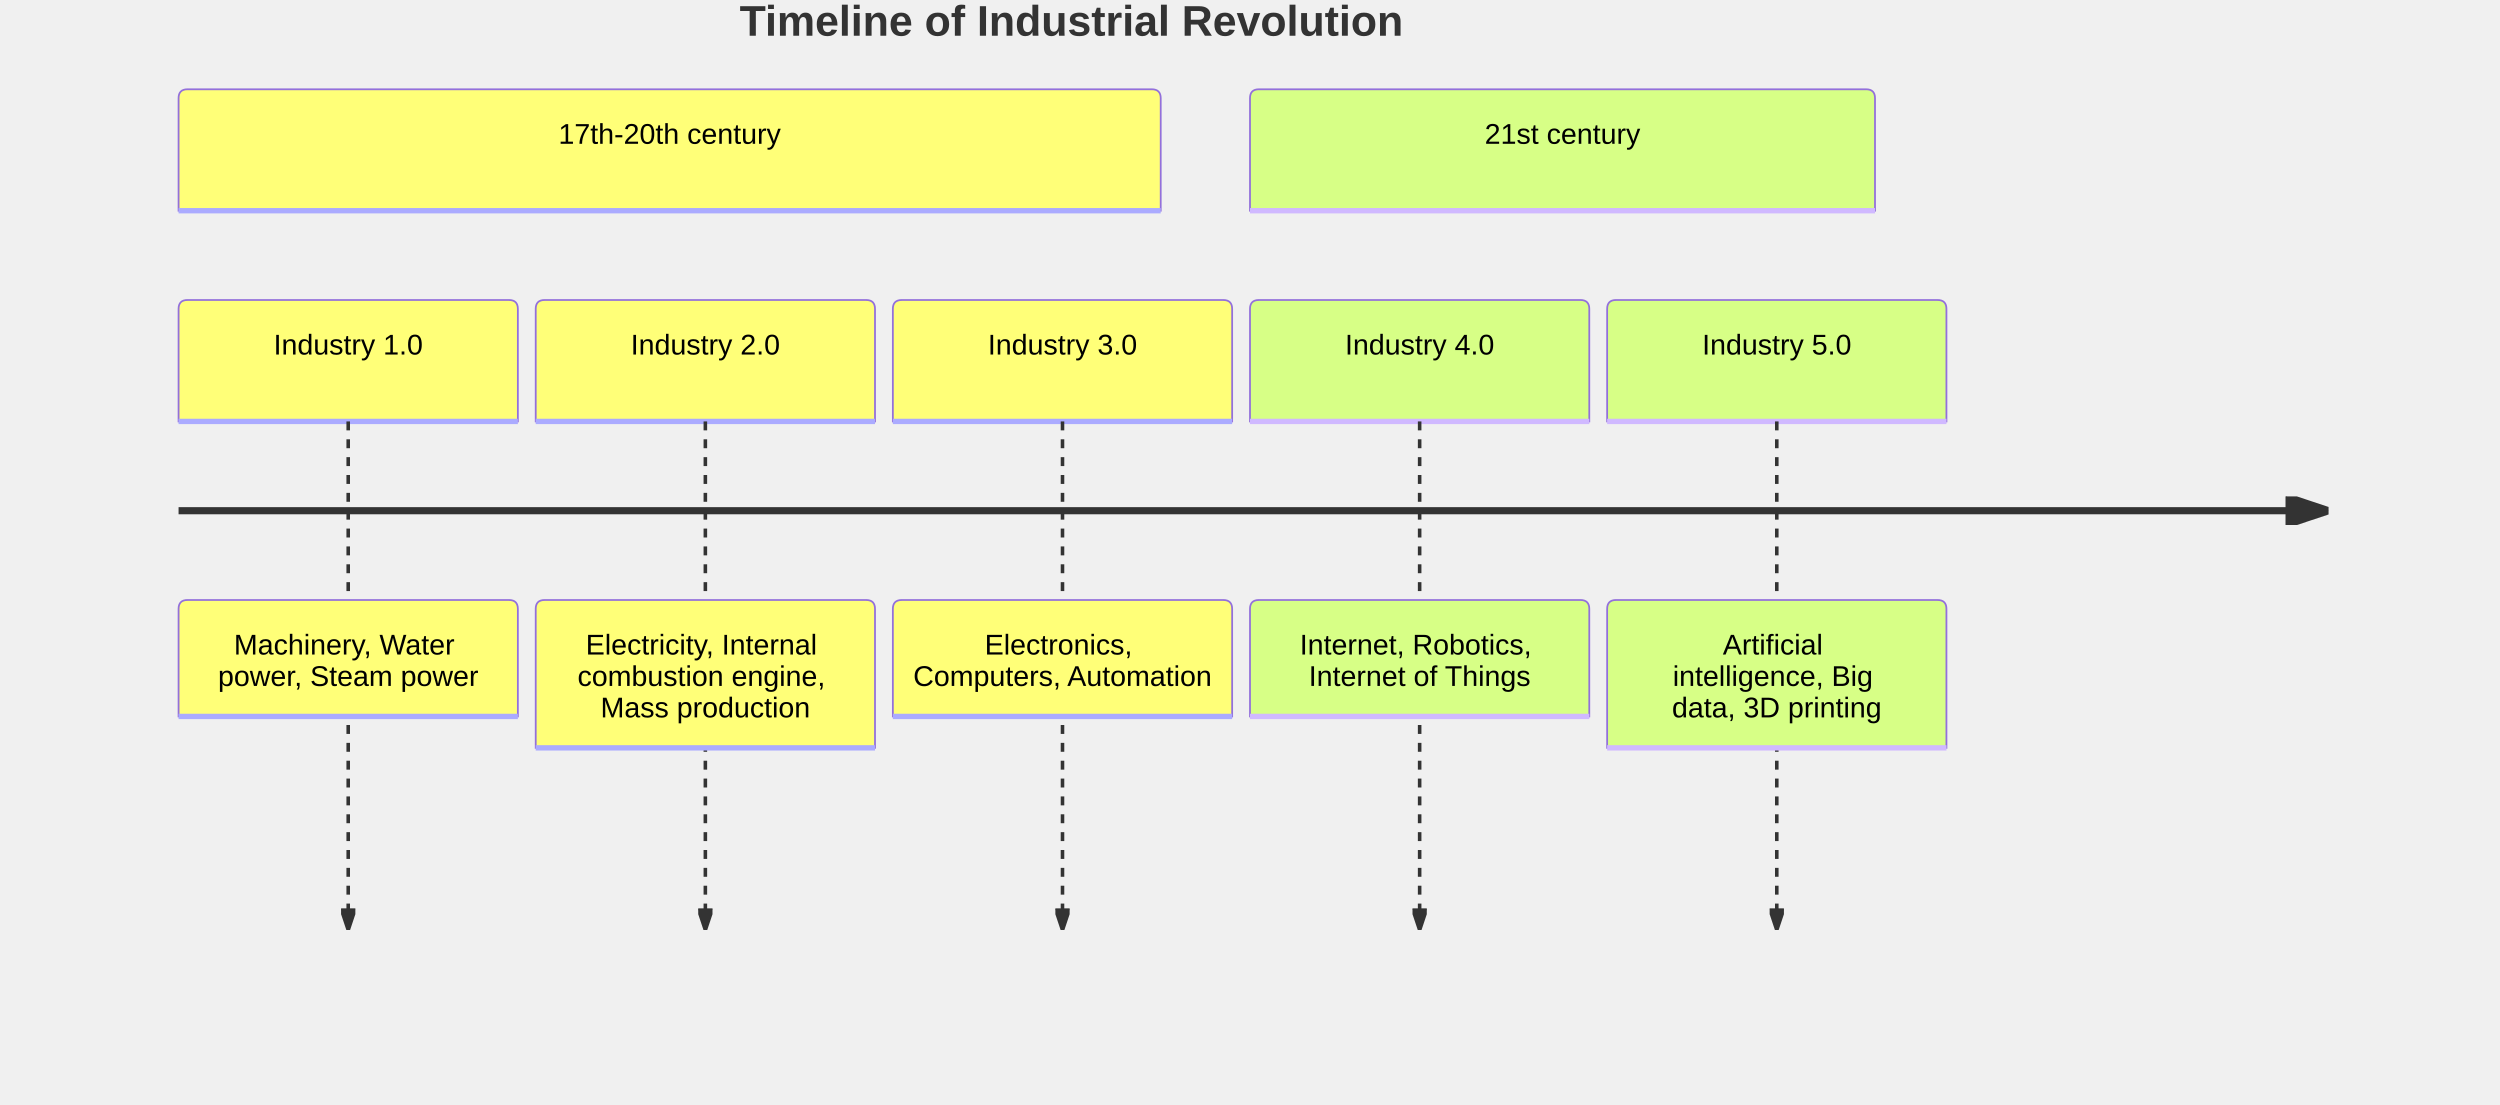
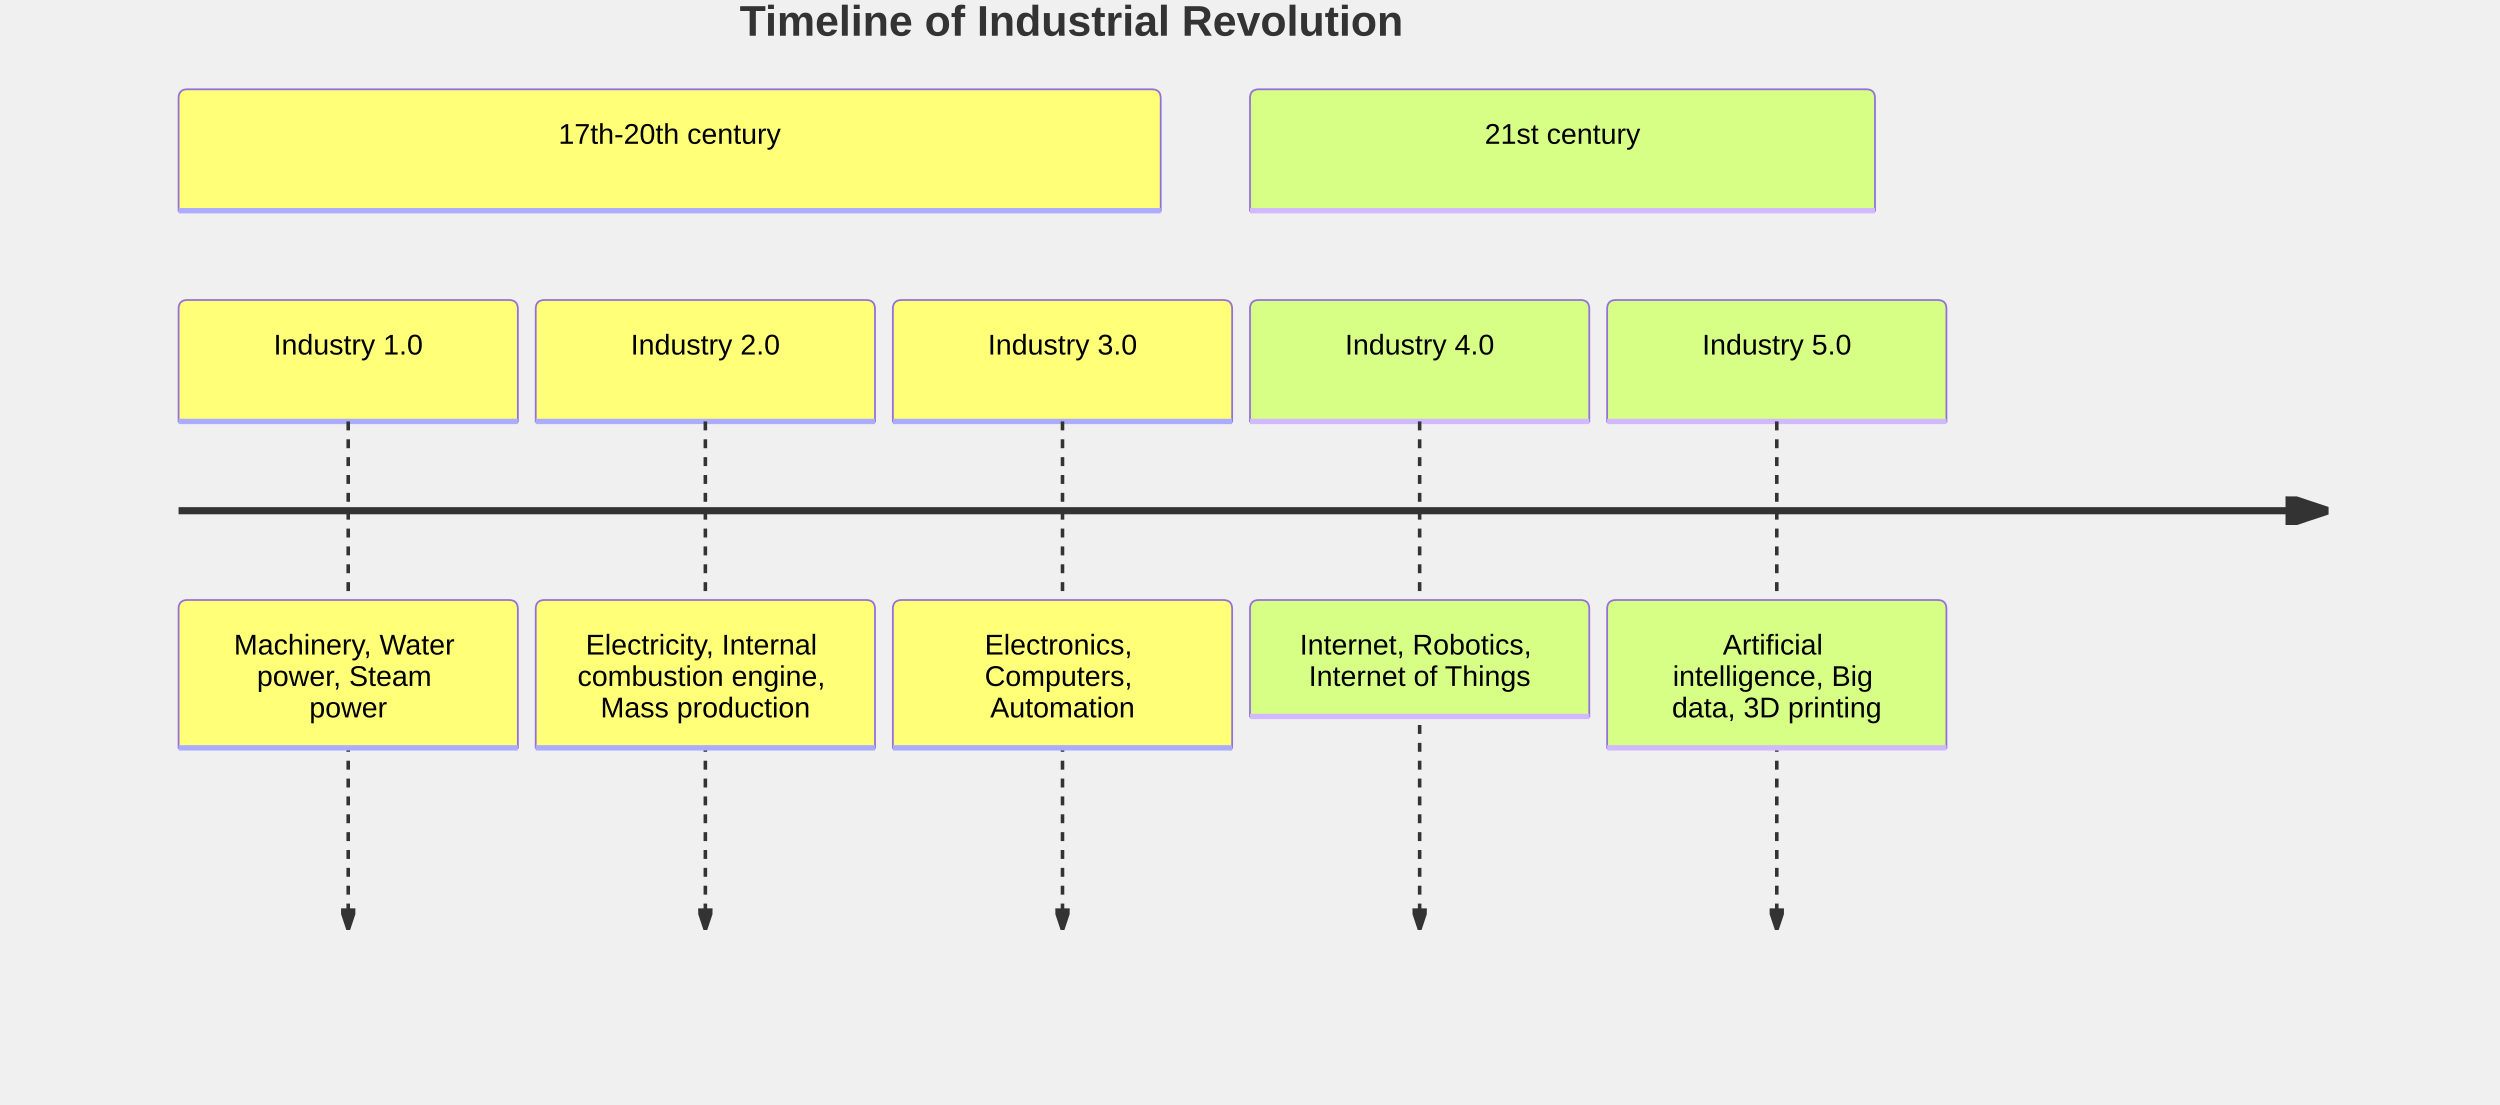
<svg xmlns="http://www.w3.org/2000/svg" width="1400" height="618.8" viewBox="0 0 1400 618.8" class="mermaid">
  <style>

.mermaid {
  font-family: trebuchet ms, verdana, arial, sans-serif;
  font-size: 16px;
}

.node rect,
.node polygon,
.node circle,
.node ellipse,
.node path {
  fill: #ECECFF;
  stroke: #9370DB;
  stroke-width: 1px;
}

.node line {
  stroke: #9370DB;
  stroke-width: 1px;
}

.node .label {
  fill: #333333;
}

.node text {
  fill: #333333;
  font-family: trebuchet ms, verdana, arial, sans-serif;
  font-size: 16px;
}

.edge-path {
  fill: none;
  stroke: #333333;
  stroke-width: 1px;
}

.edge-label {
  fill: #333333;
  font-family: trebuchet ms, verdana, arial, sans-serif;
}

.edge-label-bg {
  fill: rgba(232, 232, 232, 0.8);
}

.subgraph {
  fill: #ffffde;
  stroke: #aaaa33;
  stroke-width: 1px;
}

.subgraph-title {
  fill: #333333;
  font-weight: bold;
}

.cluster rect {
  fill: #ffffde;
  stroke: #aaaa33;
  stroke-width: 1px;
  rx: 5px;
  ry: 5px;
}

.cluster-label {
  fill: #333333;
  font-family: trebuchet ms, verdana, arial, sans-serif;
  font-size: 16px;
  font-weight: bold;
}

marker path {
  fill: #333333;
  stroke: #333333;
}


.titleText {
  text-anchor: middle;
  font-size: 24px;
  fill: #333333;
  font-family: trebuchet ms, verdana, arial, sans-serif;
}

.timeline-node {
  font-family: trebuchet ms, verdana, arial, sans-serif;
}

.timeline-node text {
  fill: #333333;
  font-size: 16px;
}

.lineWrapper line {
  stroke: #333333;
}

.section--1 {
  fill: hsl(240, 100%, 76.27%);
}

.section--1 text {
  fill: #ffffff;
}

.node-section--1 {
  fill: hsl(240, 100%, 76.27%);
  stroke: #9370DB;
  stroke-width: 1px;
}

.node-line--1 {
  stroke: hsl(60, 100%, 86.27%);
  stroke-width: 3px;
}

.section-0 {
  fill: hsl(60, 100%, 73.53%);
}

.section-0 text {
  fill: black;
}

.node-section-0 {
  fill: hsl(60, 100%, 73.53%);
  stroke: #9370DB;
  stroke-width: 1px;
}

.node-line-0 {
  stroke: hsl(240, 100%, 83.53%);
  stroke-width: 3px;
}

.section-1 {
  fill: hsl(80, 100%, 76.27%);
}

.section-1 text {
  fill: black;
}

.node-section-1 {
  fill: hsl(80, 100%, 76.27%);
  stroke: #9370DB;
  stroke-width: 1px;
}

.node-line-1 {
  stroke: hsl(260, 100%, 86.27%);
  stroke-width: 3px;
}

.section-2 {
  fill: hsl(270, 100%, 76.27%);
}

.section-2 text {
  fill: black;
}

.node-section-2 {
  fill: hsl(270, 100%, 76.27%);
  stroke: #9370DB;
  stroke-width: 1px;
}

.node-line-2 {
  stroke: hsl(90, 100%, 86.27%);
  stroke-width: 3px;
}

.section-3 {
  fill: hsl(300, 100%, 76.27%);
}

.section-3 text {
  fill: black;
}

.node-section-3 {
  fill: hsl(300, 100%, 76.27%);
  stroke: #9370DB;
  stroke-width: 1px;
}

.node-line-3 {
  stroke: hsl(120, 100%, 86.27%);
  stroke-width: 3px;
}

.section-4 {
  fill: hsl(330, 100%, 76.27%);
}

.section-4 text {
  fill: black;
}

.node-section-4 {
  fill: hsl(330, 100%, 76.27%);
  stroke: #9370DB;
  stroke-width: 1px;
}

.node-line-4 {
  stroke: hsl(150, 100%, 86.27%);
  stroke-width: 3px;
}

.section-5 {
  fill: hsl(0, 100%, 76.27%);
}

.section-5 text {
  fill: black;
}

.node-section-5 {
  fill: hsl(0, 100%, 76.27%);
  stroke: #9370DB;
  stroke-width: 1px;
}

.node-line-5 {
  stroke: hsl(180, 100%, 86.27%);
  stroke-width: 3px;
}

.section-6 {
  fill: hsl(30, 100%, 76.27%);
}

.section-6 text {
  fill: black;
}

.node-section-6 {
  fill: hsl(30, 100%, 76.27%);
  stroke: #9370DB;
  stroke-width: 1px;
}

.node-line-6 {
  stroke: hsl(210, 100%, 86.27%);
  stroke-width: 3px;
}

.section-7 {
  fill: hsl(90, 100%, 76.27%);
}

.section-7 text {
  fill: black;
}

.node-section-7 {
  fill: hsl(90, 100%, 76.27%);
  stroke: #9370DB;
  stroke-width: 1px;
}

.node-line-7 {
  stroke: hsl(270, 100%, 86.27%);
  stroke-width: 3px;
}

.section-8 {
  fill: hsl(150, 100%, 76.27%);
}

.section-8 text {
  fill: black;
}

.node-section-8 {
  fill: hsl(150, 100%, 76.27%);
  stroke: #9370DB;
  stroke-width: 1px;
}

.node-line-8 {
  stroke: hsl(330, 100%, 86.27%);
  stroke-width: 3px;
}

.section-9 {
  fill: hsl(180, 100%, 76.27%);
}

.section-9 text {
  fill: black;
}

.node-section-9 {
  fill: hsl(180, 100%, 76.27%);
  stroke: #9370DB;
  stroke-width: 1px;
}

.node-line-9 {
  stroke: hsl(0, 100%, 86.27%);
  stroke-width: 3px;
}

.section-10 {
  fill: hsl(210, 100%, 76.27%);
}

.section-10 text {
  fill: black;
}

.node-section-10 {
  fill: hsl(210, 100%, 76.27%);
  stroke: #9370DB;
  stroke-width: 1px;
}

.node-line-10 {
  stroke: hsl(30, 100%, 86.27%);
  stroke-width: 3px;
}

.section-11 {
  fill: hsl(240, 100%, 76.27%);
}

.section-11 text {
  fill: black;
}

.node-section-11 {
  fill: hsl(240, 100%, 76.27%);
  stroke: #9370DB;
  stroke-width: 1px;
}

.node-line-11 {
  stroke: hsl(60, 100%, 86.27%);
  stroke-width: 3px;
}

  </style>
  <g class="root">
    <g class="clusters">

    </g>
    <g class="edgePaths">

    </g>
    <g class="edgeLabels">

    </g>
    <g class="nodes">

    </g>
    <defs>
      <marker id="arrowhead" refX="5" refY="2" markerWidth="6" markerHeight="4" orient="auto">
        <path d="M 0,0 V 4 L6,2 Z" />
      </marker>
    </defs>
-     <text x="600" y="20" class="titleText" font-size="4ex" text-anchor="middle" font-weight="bold">Timeline of Industrial Revolution</text>
+     <text x="600" y="20" class="titleText" font-weight="bold" font-size="4ex" text-anchor="middle">Timeline of Industrial Revolution</text>
    <g class="timeline-node section-0" transform="translate(100, 50)">
      <path d="M0 63 v-58 q0,-5 5,-5 h540 q5,0 5,5 v63 H0 Z" class="node-bkg node-section-0" />
      <line x1="0" y1="68" x2="550" y2="68" class="node-line-0" />
-       <text x="275" y="10" dominant-baseline="middle" text-anchor="middle" alignment-baseline="middle" dy="1em">17th-20th century</text>
+       <text x="275" y="10" dy="1em" dominant-baseline="middle" alignment-baseline="middle" text-anchor="middle">17th-20th century</text>
    </g>
    <g class="taskWrapper timeline-node section-0" transform="translate(100, 168)">
      <path d="M0 63 v-58 q0,-5 5,-5 h180 q5,0 5,5 v63 H0 Z" class="node-bkg node-section-0" />
      <line x1="0" y1="68" x2="190" y2="68" class="node-line-0" />
-       <text x="95" y="10" text-anchor="middle" dy="1em" dominant-baseline="middle" alignment-baseline="middle">Industry 1.0</text>
-     </g>
-     <g class="lineWrapper">
-       <line x1="195" y1="236" x2="195" y2="518.8" marker-end="url(#arrowhead)" stroke="black" stroke-dasharray="5,5" stroke-width="2" />
+       <text x="95" y="10" text-anchor="middle" dominant-baseline="middle" dy="1em" alignment-baseline="middle">Industry 1.0</text>
+     </g>
+     <g class="lineWrapper">
+       <line x1="195" y1="236" x2="195" y2="518.8" stroke-dasharray="5,5" stroke="black" stroke-width="2" marker-end="url(#arrowhead)" />
    </g>
    <g class="eventWrapper timeline-node section-0" transform="translate(100, 336)">
-       <path d="M0 60.2 v-55.2 q0,-5 5,-5 h180 q5,0 5,5 v60.2 H0 Z" class="node-bkg node-section-0" />
-       <line x1="0" y1="65.2" x2="190" y2="65.2" class="node-line-0" />
+       <path d="M0 77.8 v-72.8 q0,-5 5,-5 h180 q5,0 5,5 v77.8 H0 Z" class="node-bkg node-section-0" />
+       <line x1="0" y1="82.8" x2="190" y2="82.8" class="node-line-0" />
      <g>
        <text x="95" y="10" text-anchor="middle" dominant-baseline="middle" alignment-baseline="middle">
          <tspan x="95" dy="1em">Machinery, Water</tspan>
-           <tspan x="95" dy="1.1em">power, Steam power</tspan>
+           <tspan x="95" dy="1.1em">power, Steam</tspan>
+           <tspan x="95" dy="1.1em">power</tspan>
        </text>
      </g>
    </g>
    <g class="taskWrapper timeline-node section-0" transform="translate(300, 168)">
      <path d="M0 63 v-58 q0,-5 5,-5 h180 q5,0 5,5 v63 H0 Z" class="node-bkg node-section-0" />
      <line x1="0" y1="68" x2="190" y2="68" class="node-line-0" />
-       <text x="95" y="10" alignment-baseline="middle" dominant-baseline="middle" text-anchor="middle" dy="1em">Industry 2.0</text>
-     </g>
-     <g class="lineWrapper">
-       <line x1="395" y1="236" x2="395" y2="518.8" stroke="black" marker-end="url(#arrowhead)" stroke-dasharray="5,5" stroke-width="2" />
+       <text x="95" y="10" text-anchor="middle" dy="1em" alignment-baseline="middle" dominant-baseline="middle">Industry 2.0</text>
+     </g>
+     <g class="lineWrapper">
+       <line x1="395" y1="236" x2="395" y2="518.8" stroke-dasharray="5,5" stroke="black" stroke-width="2" marker-end="url(#arrowhead)" />
    </g>
    <g class="eventWrapper timeline-node section-0" transform="translate(300, 336)">
      <path d="M0 77.8 v-72.8 q0,-5 5,-5 h180 q5,0 5,5 v77.8 H0 Z" class="node-bkg node-section-0" />
      <line x1="0" y1="82.8" x2="190" y2="82.8" class="node-line-0" />
      <g>
        <text x="95" y="10" text-anchor="middle" dominant-baseline="middle" alignment-baseline="middle">
          <tspan x="95" dy="1em">Electricity, Internal</tspan>
          <tspan x="95" dy="1.1em">combustion engine,</tspan>
          <tspan x="95" dy="1.1em">Mass production</tspan>
        </text>
      </g>
    </g>
    <g class="taskWrapper timeline-node section-0" transform="translate(500, 168)">
      <path d="M0 63 v-58 q0,-5 5,-5 h180 q5,0 5,5 v63 H0 Z" class="node-bkg node-section-0" />
      <line x1="0" y1="68" x2="190" y2="68" class="node-line-0" />
-       <text x="95" y="10" alignment-baseline="middle" text-anchor="middle" dominant-baseline="middle" dy="1em">Industry 3.0</text>
-     </g>
-     <g class="lineWrapper">
-       <line x1="595" y1="236" x2="595" y2="518.8" marker-end="url(#arrowhead)" stroke-dasharray="5,5" stroke-width="2" stroke="black" />
+       <text x="95" y="10" dominant-baseline="middle" alignment-baseline="middle" text-anchor="middle" dy="1em">Industry 3.0</text>
+     </g>
+     <g class="lineWrapper">
+       <line x1="595" y1="236" x2="595" y2="518.8" stroke-dasharray="5,5" marker-end="url(#arrowhead)" stroke="black" stroke-width="2" />
    </g>
    <g class="eventWrapper timeline-node section-0" transform="translate(500, 336)">
-       <path d="M0 60.2 v-55.2 q0,-5 5,-5 h180 q5,0 5,5 v60.2 H0 Z" class="node-bkg node-section-0" />
-       <line x1="0" y1="65.2" x2="190" y2="65.2" class="node-line-0" />
+       <path d="M0 77.8 v-72.8 q0,-5 5,-5 h180 q5,0 5,5 v77.8 H0 Z" class="node-bkg node-section-0" />
+       <line x1="0" y1="82.8" x2="190" y2="82.8" class="node-line-0" />
      <g>
        <text x="95" y="10" text-anchor="middle" dominant-baseline="middle" alignment-baseline="middle">
          <tspan x="95" dy="1em">Electronics,</tspan>
-           <tspan x="95" dy="1.1em">Computers, Automation</tspan>
+           <tspan x="95" dy="1.1em">Computers,</tspan>
+           <tspan x="95" dy="1.1em">Automation</tspan>
        </text>
      </g>
    </g>
    <g class="timeline-node section-1" transform="translate(700, 50)">
      <path d="M0 63 v-58 q0,-5 5,-5 h340 q5,0 5,5 v63 H0 Z" class="node-bkg node-section-1" />
      <line x1="0" y1="68" x2="350" y2="68" class="node-line-1" />
-       <text x="175" y="10" text-anchor="middle" alignment-baseline="middle" dy="1em" dominant-baseline="middle">21st century</text>
+       <text x="175" y="10" alignment-baseline="middle" text-anchor="middle" dominant-baseline="middle" dy="1em">21st century</text>
    </g>
    <g class="taskWrapper timeline-node section-1" transform="translate(700, 168)">
      <path d="M0 63 v-58 q0,-5 5,-5 h180 q5,0 5,5 v63 H0 Z" class="node-bkg node-section-1" />
      <line x1="0" y1="68" x2="190" y2="68" class="node-line-1" />
-       <text x="95" y="10" dy="1em" alignment-baseline="middle" text-anchor="middle" dominant-baseline="middle">Industry 4.0</text>
-     </g>
-     <g class="lineWrapper">
-       <line x1="795" y1="236" x2="795" y2="518.8" marker-end="url(#arrowhead)" stroke-dasharray="5,5" stroke-width="2" stroke="black" />
+       <text x="95" y="10" dominant-baseline="middle" alignment-baseline="middle" text-anchor="middle" dy="1em">Industry 4.0</text>
+     </g>
+     <g class="lineWrapper">
+       <line x1="795" y1="236" x2="795" y2="518.8" marker-end="url(#arrowhead)" stroke-width="2" stroke-dasharray="5,5" stroke="black" />
    </g>
    <g class="eventWrapper timeline-node section-1" transform="translate(700, 336)">
      <path d="M0 60.2 v-55.2 q0,-5 5,-5 h180 q5,0 5,5 v60.2 H0 Z" class="node-bkg node-section-1" />
      <line x1="0" y1="65.2" x2="190" y2="65.2" class="node-line-1" />
      <g>
        <text x="95" y="10" text-anchor="middle" dominant-baseline="middle" alignment-baseline="middle">
          <tspan x="95" dy="1em">Internet, Robotics,</tspan>
          <tspan x="95" dy="1.1em">Internet of Things</tspan>
        </text>
      </g>
    </g>
    <g class="taskWrapper timeline-node section-1" transform="translate(900, 168)">
      <path d="M0 63 v-58 q0,-5 5,-5 h180 q5,0 5,5 v63 H0 Z" class="node-bkg node-section-1" />
      <line x1="0" y1="68" x2="190" y2="68" class="node-line-1" />
-       <text x="95" y="10" dominant-baseline="middle" alignment-baseline="middle" dy="1em" text-anchor="middle">Industry 5.0</text>
-     </g>
-     <g class="lineWrapper">
-       <line x1="995" y1="236" x2="995" y2="518.8" stroke-width="2" stroke="black" marker-end="url(#arrowhead)" stroke-dasharray="5,5" />
+       <text x="95" y="10" dy="1em" text-anchor="middle" dominant-baseline="middle" alignment-baseline="middle">Industry 5.0</text>
+     </g>
+     <g class="lineWrapper">
+       <line x1="995" y1="236" x2="995" y2="518.8" stroke-width="2" marker-end="url(#arrowhead)" stroke-dasharray="5,5" stroke="black" />
    </g>
    <g class="eventWrapper timeline-node section-1" transform="translate(900, 336)">
      <path d="M0 77.8 v-72.8 q0,-5 5,-5 h180 q5,0 5,5 v77.8 H0 Z" class="node-bkg node-section-1" />
      <line x1="0" y1="82.8" x2="190" y2="82.8" class="node-line-1" />
      <g>
        <text x="95" y="10" text-anchor="middle" dominant-baseline="middle" alignment-baseline="middle">
          <tspan x="95" dy="1em">Artificial</tspan>
          <tspan x="95" dy="1.1em">intelligence, Big</tspan>
          <tspan x="95" dy="1.1em">data, 3D printing</tspan>
        </text>
      </g>
    </g>
    <g class="lineWrapper">
-       <line x1="100" y1="286" x2="1300" y2="286" stroke-width="4" stroke="black" marker-end="url(#arrowhead)" />
+       <line x1="100" y1="286" x2="1300" y2="286" stroke="black" marker-end="url(#arrowhead)" stroke-width="4" />
    </g>
  </g>
</svg>
